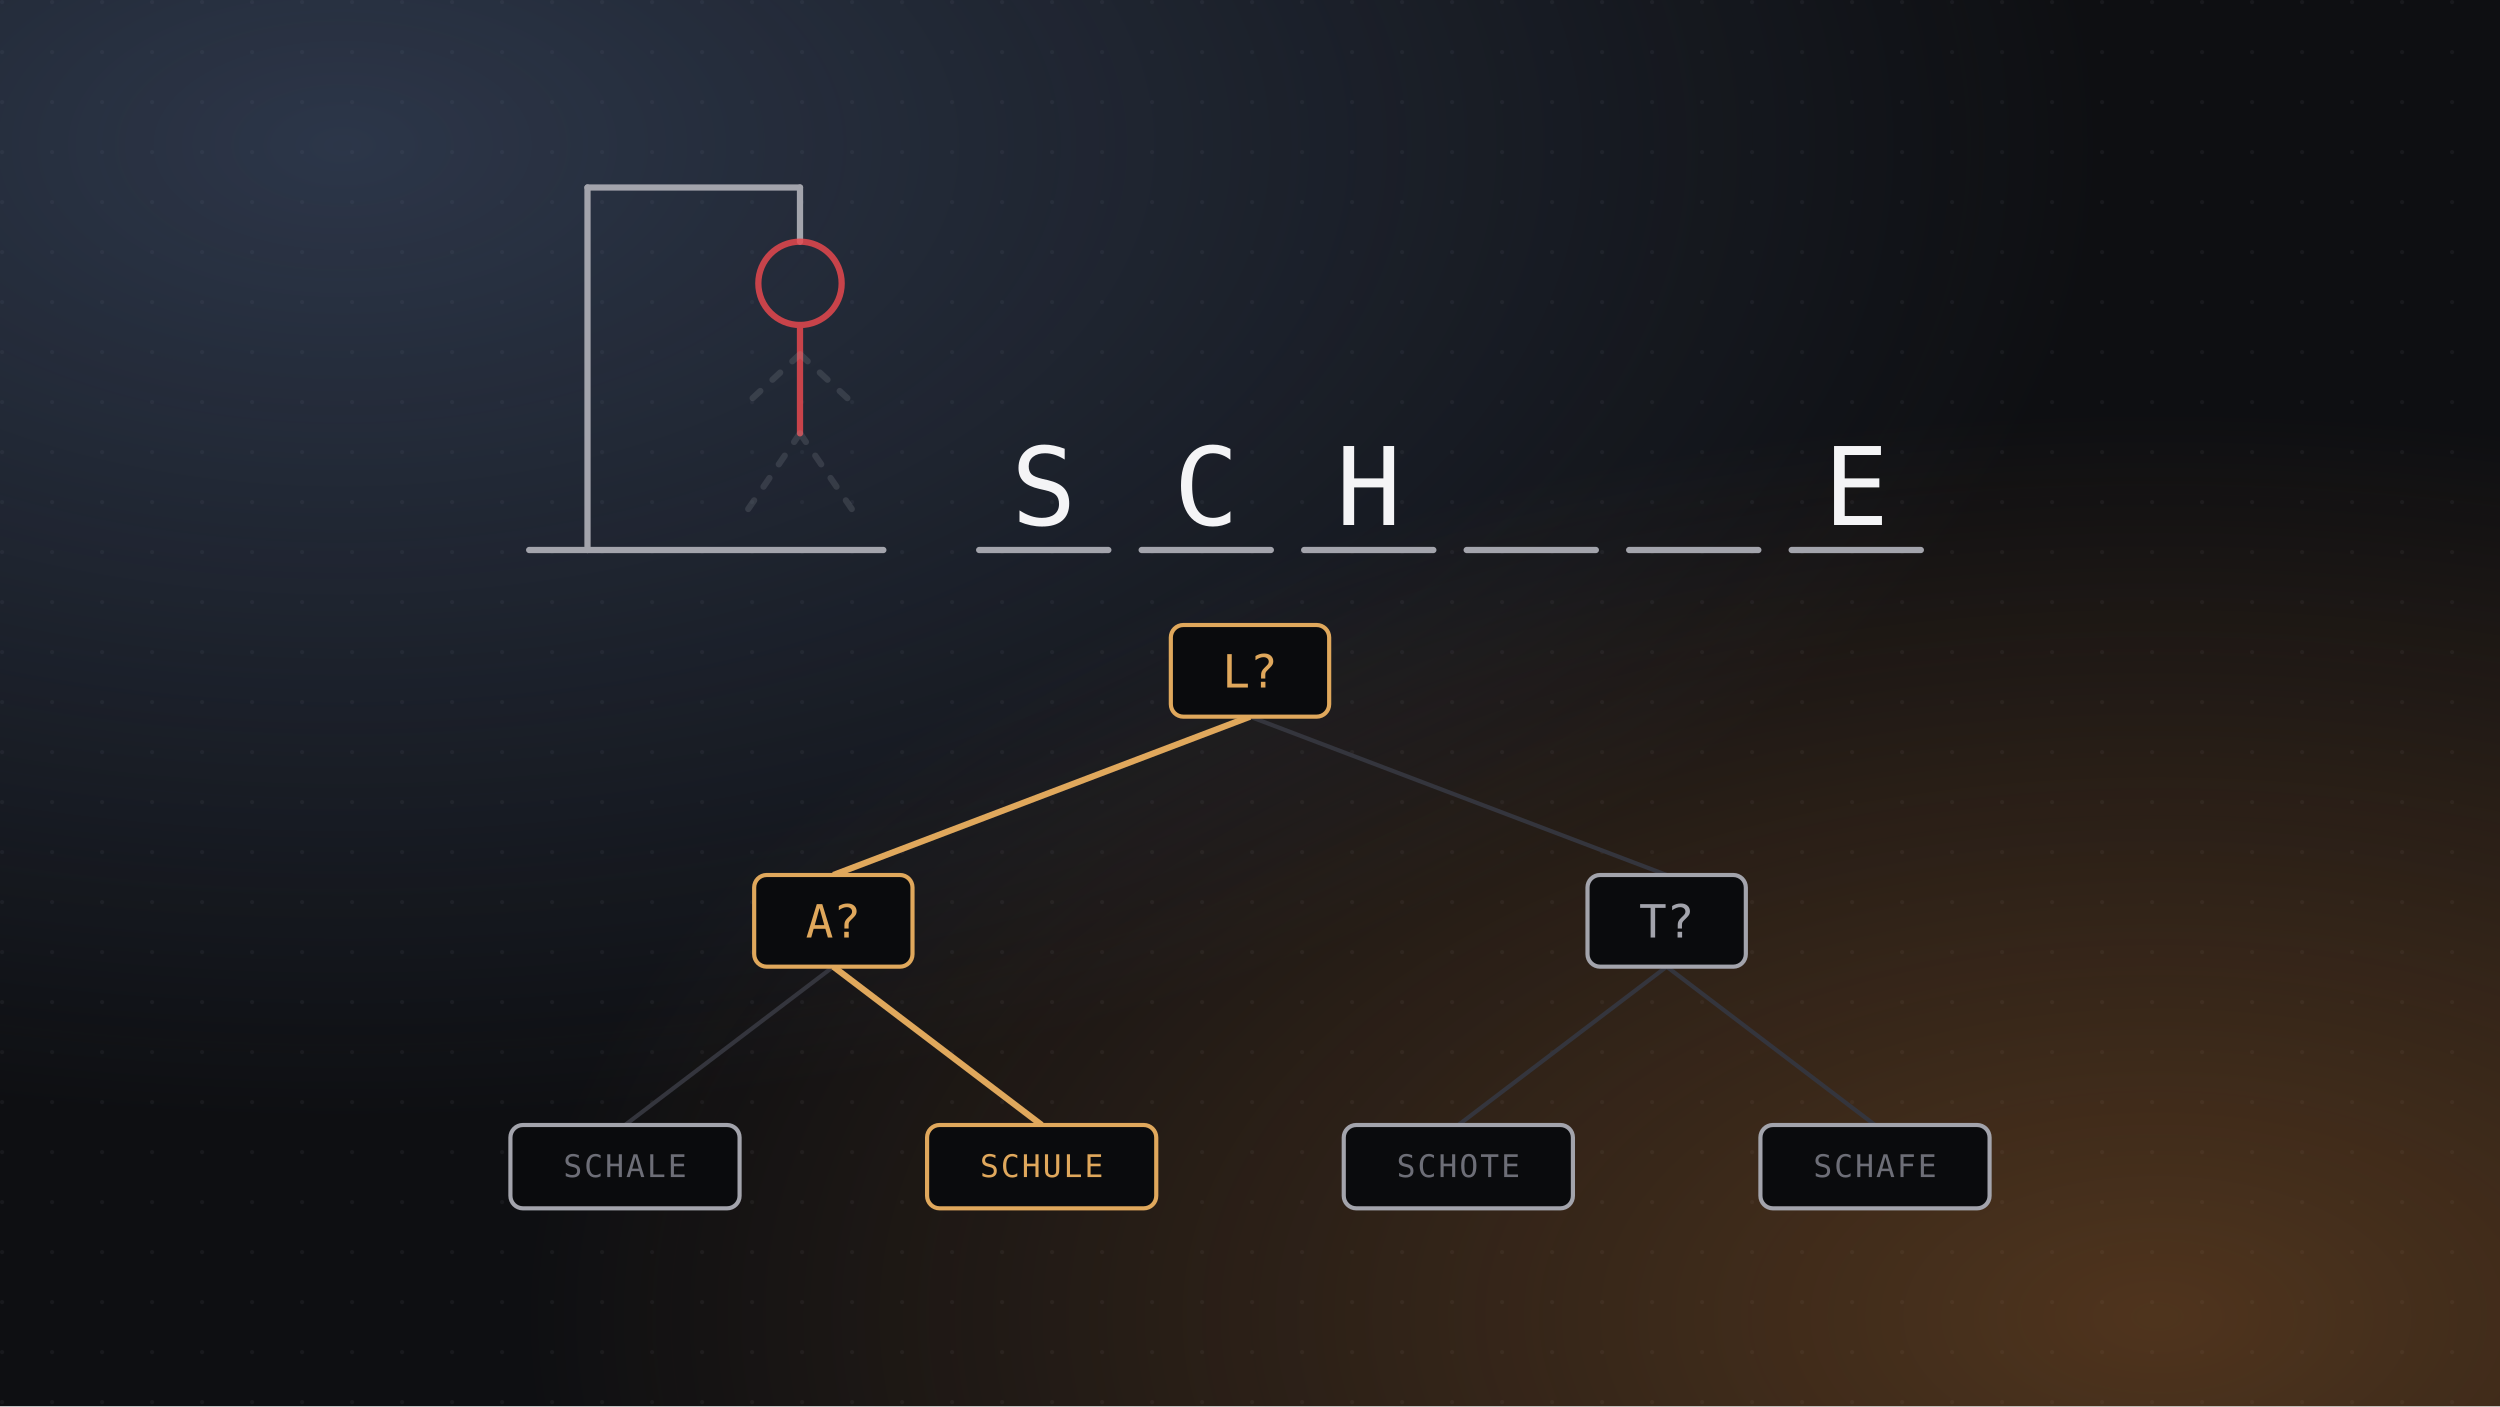
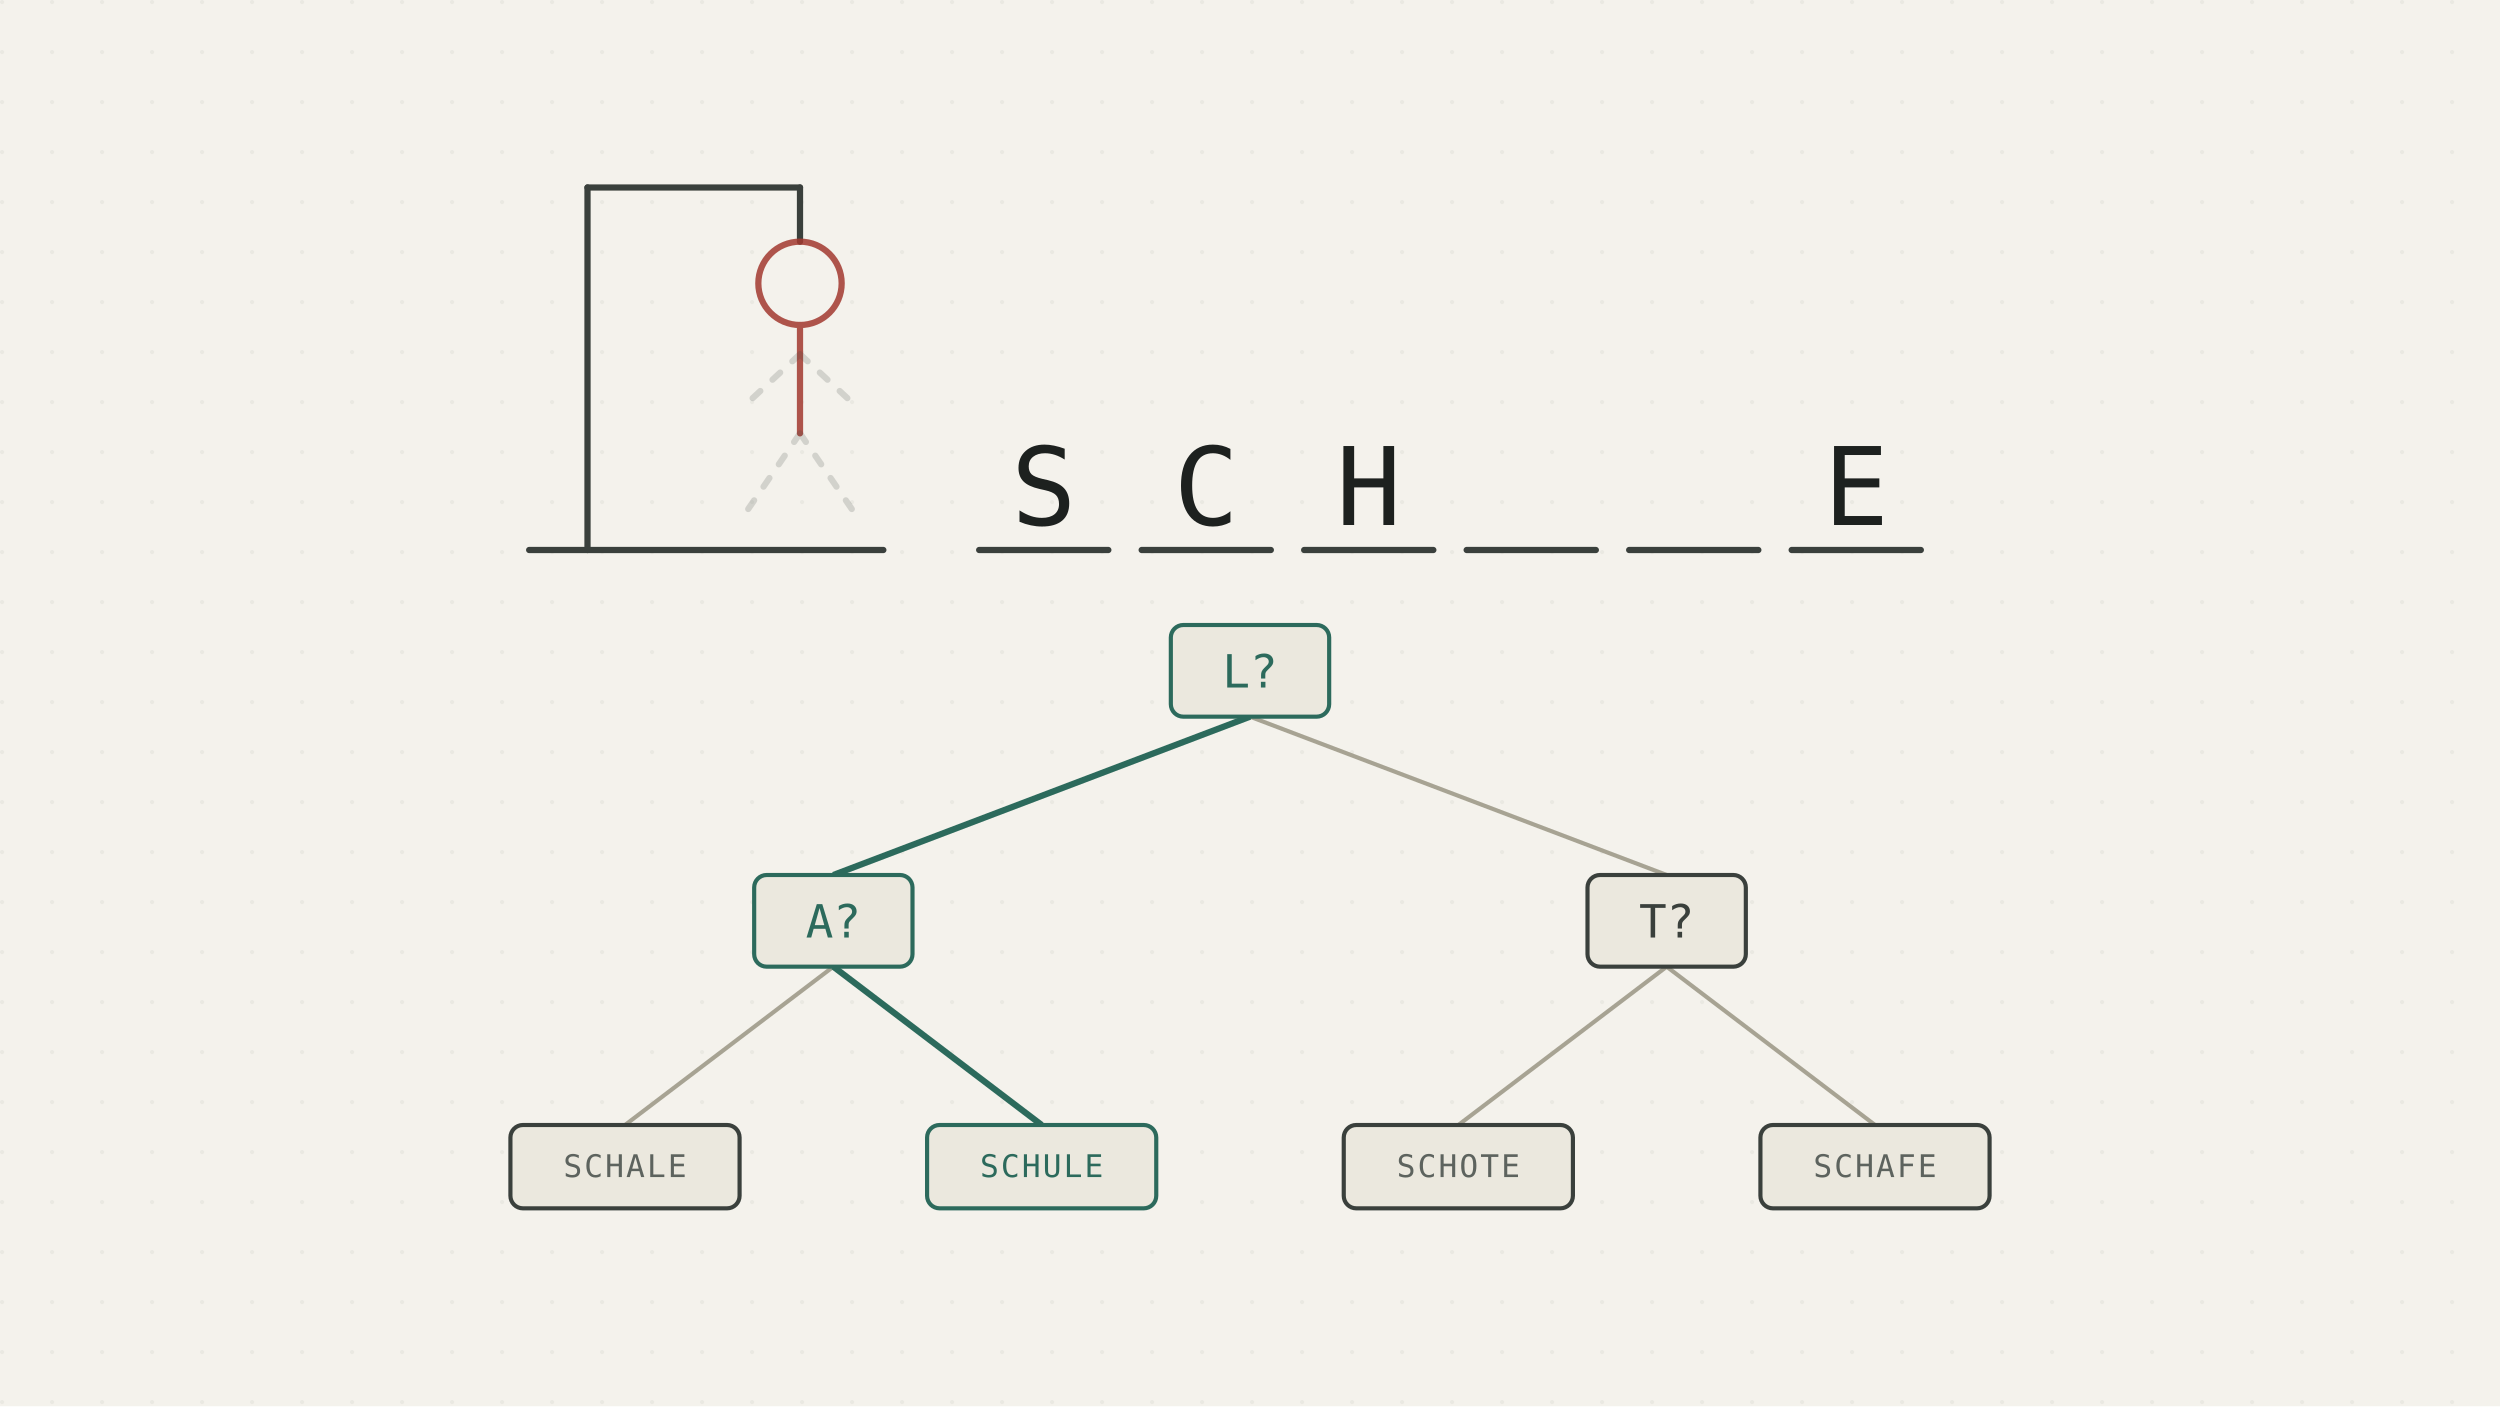
<svg xmlns="http://www.w3.org/2000/svg" viewBox="0 0 1200 675" width="1200" height="675" role="img" aria-label="A hangman gallows beside a six-letter word with two letters still blank, above a decision tree whose highlighted branch picks out the matching German word">
  <defs>
    <radialGradient id="hmGlowA" cx="14%" cy="10%" r="70%">
-       <stop offset="0%" stop-color="#566c94" stop-opacity="0.42" />
-       <stop offset="100%" stop-color="#566c94" stop-opacity="0" />
+       <stop offset="0%" stop-color="#46698c" stop-opacity="0.42" />
+       <stop offset="100%" stop-color="#46698c" stop-opacity="0" />
    </radialGradient>
    <radialGradient id="hmGlowB" cx="86%" cy="94%" r="65%">
-       <stop offset="0%" stop-color="#b06c2e" stop-opacity="0.40" />
-       <stop offset="100%" stop-color="#b06c2e" stop-opacity="0" />
+       <stop offset="0%" stop-color="#1d4d42" stop-opacity="0.40" />
+       <stop offset="100%" stop-color="#1d4d42" stop-opacity="0" />
    </radialGradient>
    <pattern id="hmDots" width="24" height="24" patternUnits="userSpaceOnUse">
-       <circle cx="1" cy="1" r="1" fill="#f4f4f6" opacity="0.05" />
+       <circle cx="1" cy="1" r="1" fill="#1d211f" opacity="0.05" />
    </pattern>
  </defs>
-   <rect width="1200" height="675" fill="#0e0f12" />
+   <rect width="1200" height="675" fill="#f4f2ec" />
  <rect width="1200" height="675" fill="url(#hmDots)" />
-   <rect width="1200" height="675" fill="url(#hmGlowA)" />
-   <rect width="1200" height="675" fill="url(#hmGlowB)" />
-   <g stroke="#a3a4ac" stroke-width="3" fill="none" stroke-linecap="round">
+   <g stroke="#3a403c" stroke-width="3" fill="none" stroke-linecap="round">
    <path d="M254 264H424" />
    <path d="M282 264V90" />
    <path d="M282 90h102" />
    <path d="M384 90v26" />
  </g>
-   <g stroke="#e5484d" stroke-width="3" fill="none" stroke-linecap="round" opacity="0.85">
+   <g stroke="#a2382f" stroke-width="3" fill="none" stroke-linecap="round" opacity="0.85">
    <circle cx="384" cy="136" r="20" />
    <path d="M384 156v52" />
  </g>
-   <g stroke="#a3a4ac" stroke-width="3" fill="none" stroke-linecap="round" stroke-dasharray="5 8" opacity="0.18">
+   <g stroke="#3a403c" stroke-width="3" fill="none" stroke-linecap="round" stroke-dasharray="5 8" opacity="0.18">
    <path d="M384 170L356 196M384 170L412 196" />
    <path d="M384 208L358 246M384 208L410 246" />
  </g>
-   <g stroke="#a3a4ac" stroke-width="3" stroke-linecap="round">
+   <g stroke="#3a403c" stroke-width="3" stroke-linecap="round">
    <path d="M470 264h62M548 264h62M626 264h62M704 264h62M782 264h62M860 264h62" />
  </g>
-   <g font-family="ui-monospace, Menlo, monospace" font-size="52" fill="#f4f4f6" text-anchor="middle">
+   <g font-family="ui-monospace, Menlo, monospace" font-size="52" fill="#1d211f" text-anchor="middle">
    <text x="501" y="252">S</text>
    <text x="579" y="252">C</text>
    <text x="657" y="252">H</text>
    <text x="891" y="252">E</text>
  </g>
-   <g stroke="#34353d" stroke-width="2" fill="none">
+   <g stroke="#a7a393" stroke-width="2" fill="none">
    <path d="M600 344L400 420M600 344L800 420" />
    <path d="M400 464L300 540M400 464L500 540" />
    <path d="M800 464L700 540M800 464L900 540" />
  </g>
-   <g stroke="#e0a85c" stroke-width="3" fill="none">
+   <g stroke="#2c6a5c" stroke-width="3" fill="none">
    <path d="M600 344L400 420M400 464L500 540" />
  </g>
-   <g fill="#0a0b0d" stroke="#a3a4ac" stroke-width="2">
+   <g fill="#ebe8de" stroke="#3a403c" stroke-width="2">
    <rect x="762" y="420" width="76" height="44" rx="6" />
    <rect x="245" y="540" width="110" height="40" rx="6" />
    <rect x="645" y="540" width="110" height="40" rx="6" />
    <rect x="845" y="540" width="110" height="40" rx="6" />
  </g>
-   <g fill="#0a0b0d" stroke="#e0a85c" stroke-width="2">
+   <g fill="#ebe8de" stroke="#2c6a5c" stroke-width="2">
    <rect x="562" y="300" width="76" height="44" rx="6" />
    <rect x="362" y="420" width="76" height="44" rx="6" />
    <rect x="445" y="540" width="110" height="40" rx="6" />
  </g>
  <g font-family="ui-monospace, Menlo, monospace" font-size="22" text-anchor="middle">
-     <text x="600" y="330" fill="#e0a85c">L?</text>
-     <text x="400" y="450" fill="#e0a85c">A?</text>
-     <text x="800" y="450" fill="#a3a4ac">T?</text>
+     <text x="600" y="330" fill="#2c6a5c">L?</text>
+     <text x="400" y="450" fill="#2c6a5c">A?</text>
+     <text x="800" y="450" fill="#3a403c">T?</text>
  </g>
-   <g font-family="ui-monospace, Menlo, monospace" font-size="15" letter-spacing="1" text-anchor="middle" fill="#6d6e77">
+   <g font-family="ui-monospace, Menlo, monospace" font-size="15" letter-spacing="1" text-anchor="middle" fill="#5d635e">
    <text x="300" y="565">SCHALE</text>
-     <text x="500" y="565" fill="#e0a85c">SCHULE</text>
+     <text x="500" y="565" fill="#2c6a5c">SCHULE</text>
    <text x="700" y="565">SCHOTE</text>
    <text x="900" y="565">SCHAFE</text>
  </g>
</svg>
